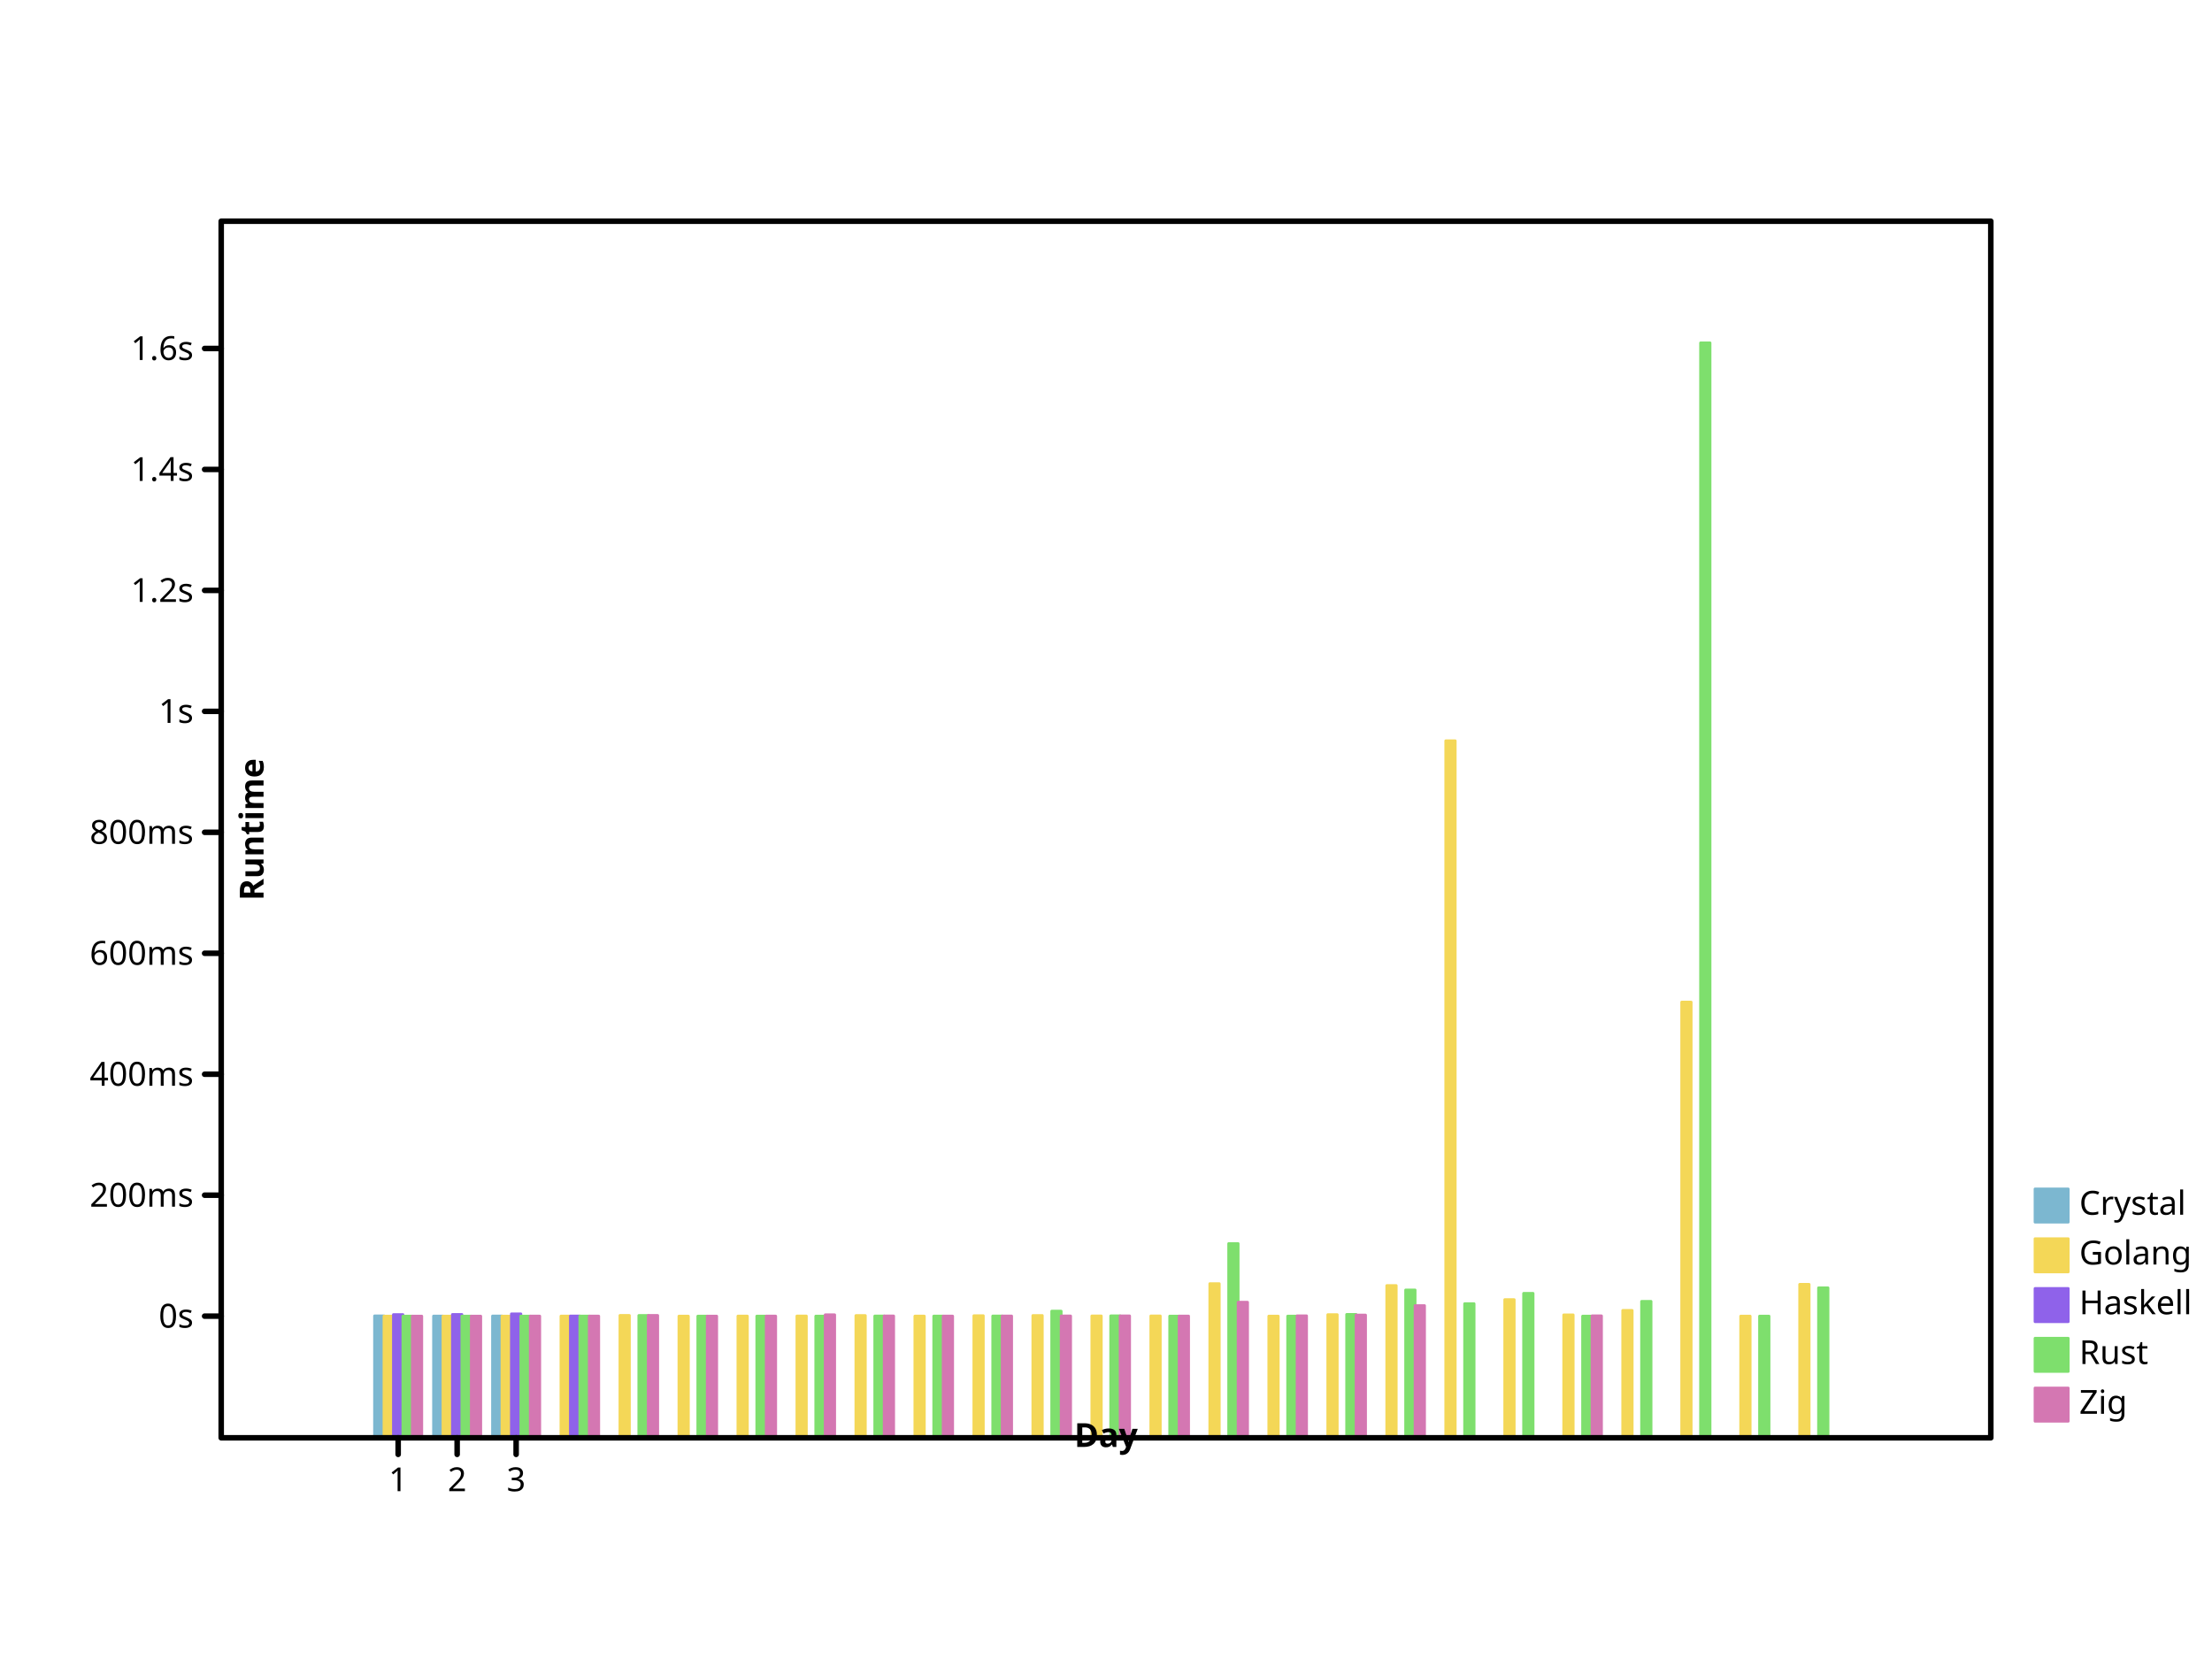
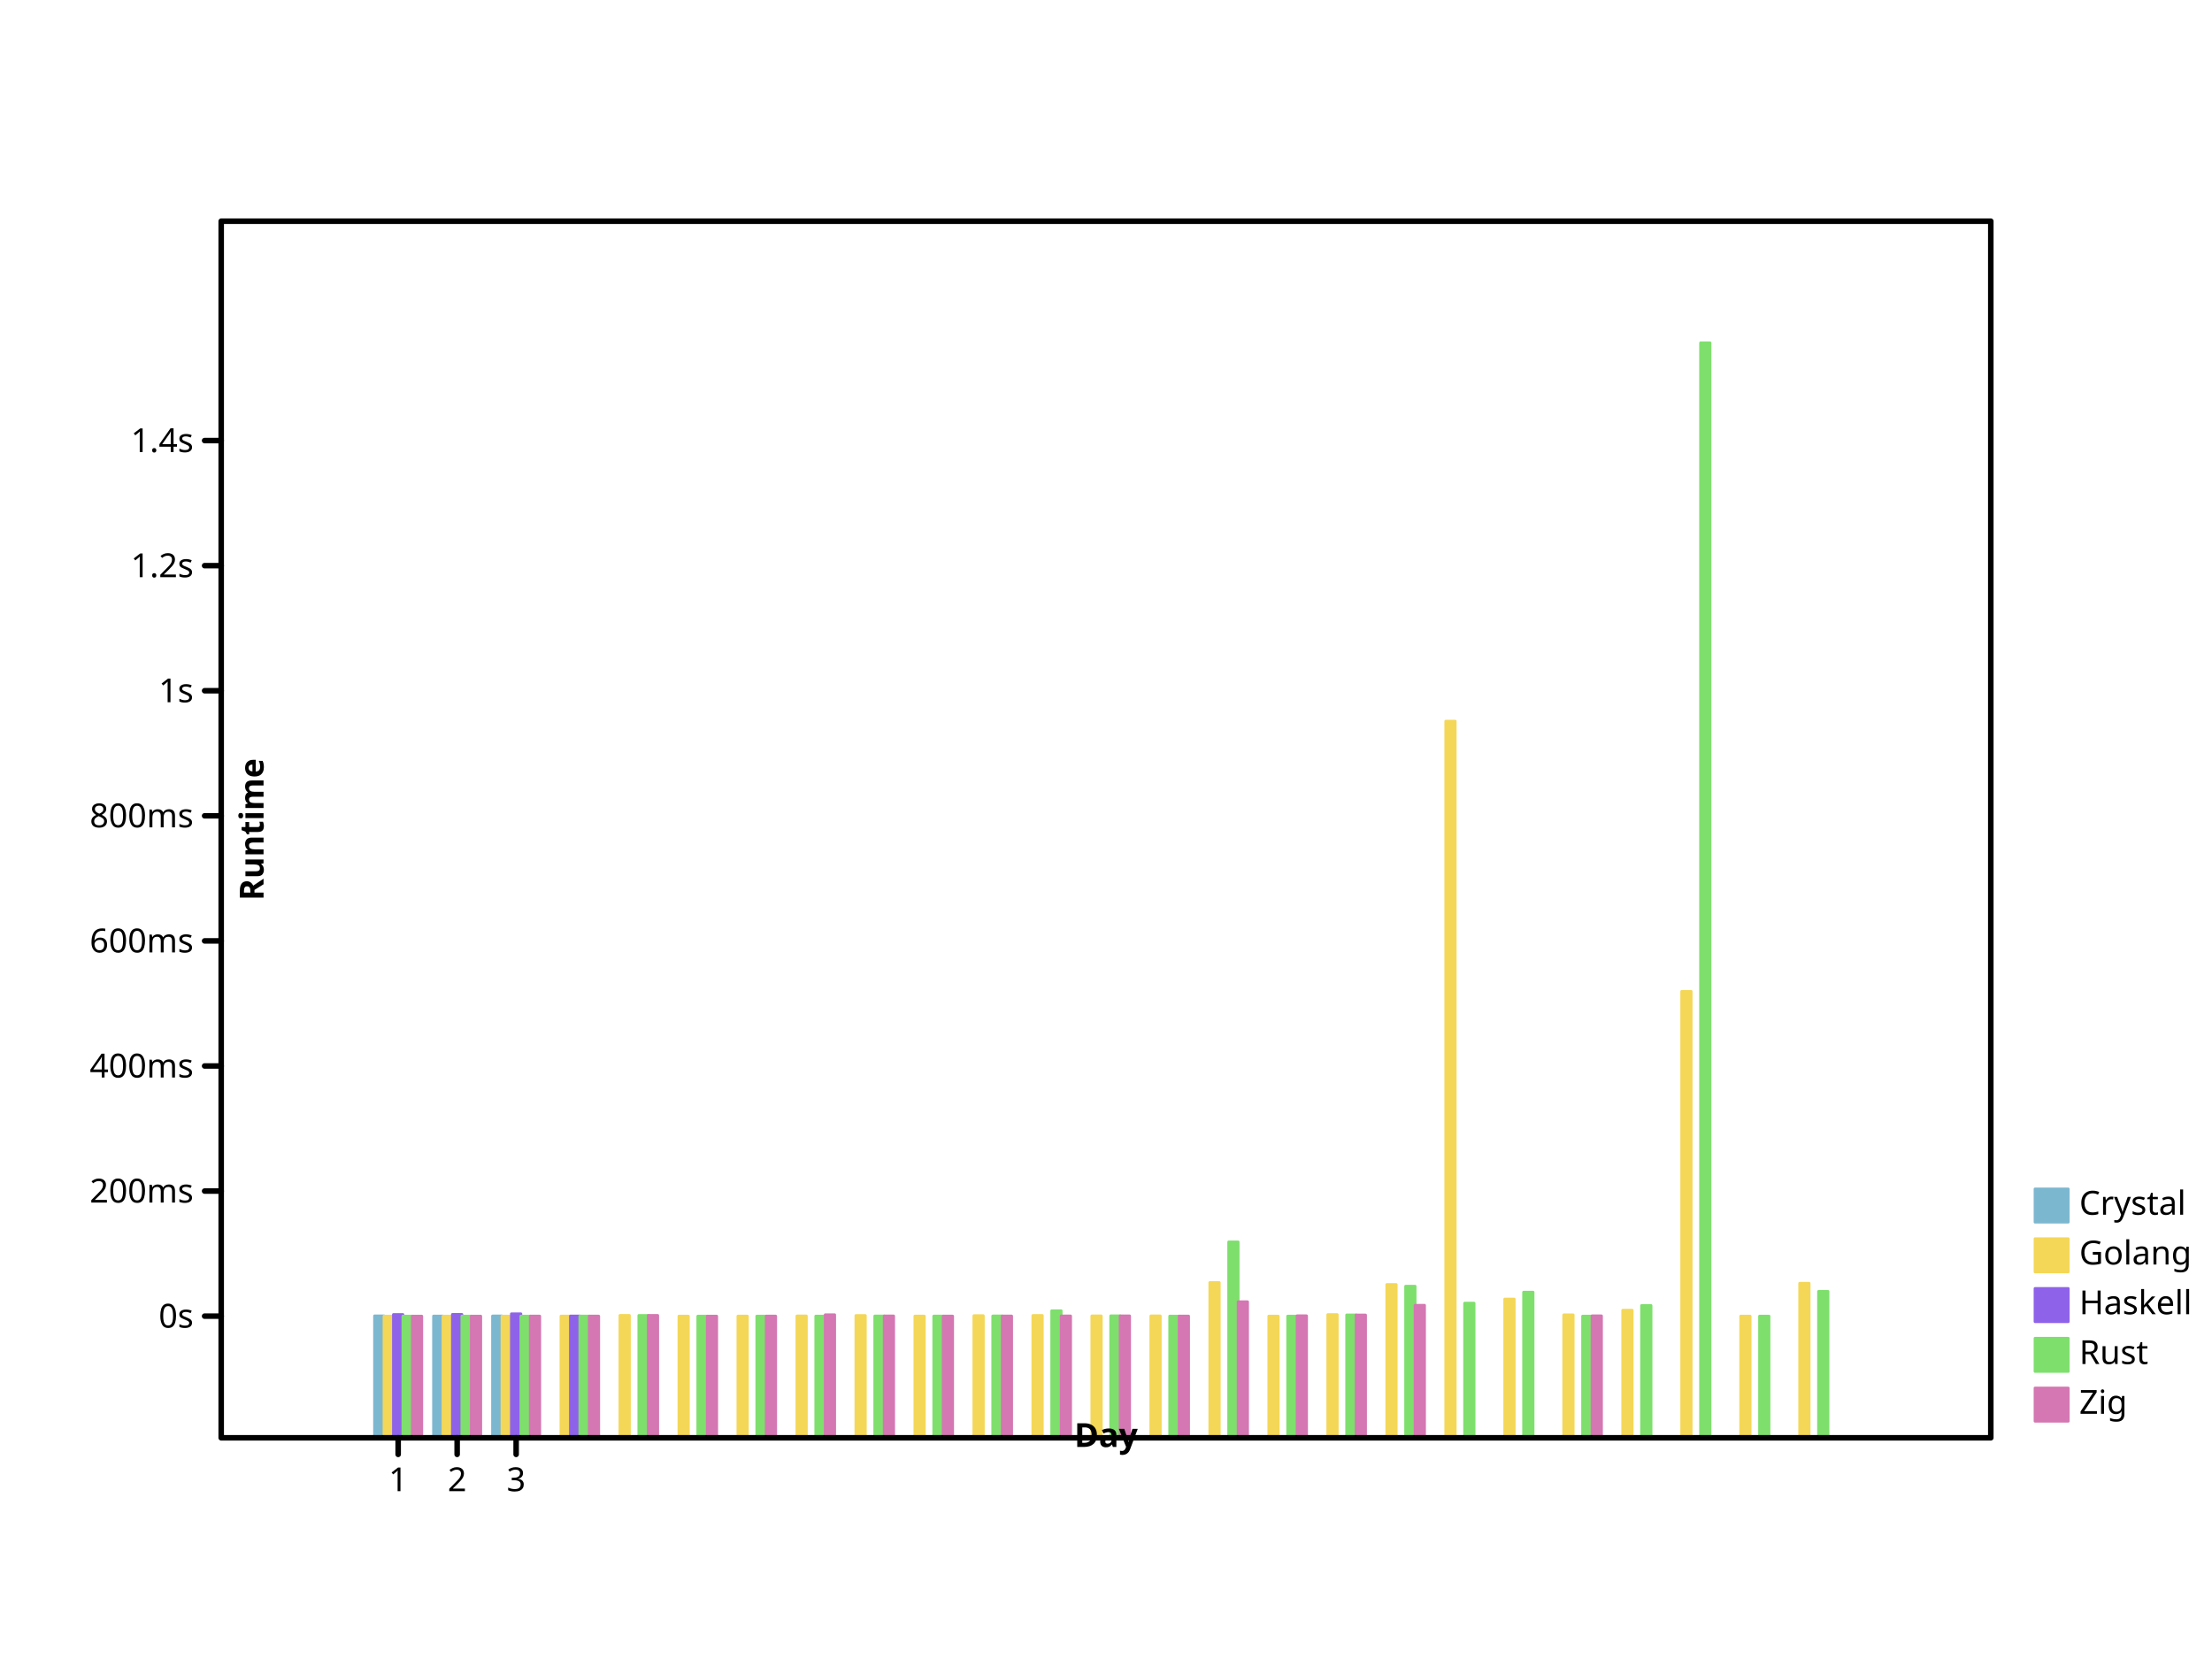
- <svg xmlns="http://www.w3.org/2000/svg" preserveAspectRatio="xMidYMid meet" width="800" height="600" viewbox="0 0 800 600">
+ <svg xmlns="http://www.w3.org/2000/svg" height="600" viewbox="0 0 800 600" preserveAspectRatio="xMidYMid meet" width="800">
  <defs>
-     <marker refX="5" refY="5" markerUnits="userSpaceOnUse" markerWidth="2%" markerHeight="2%" id="circle" viewBox="0 0 10 10 ">
-       <circle cx="5" cy="5" r="3" fill="none" stroke="black" />
+     <marker markerUnits="userSpaceOnUse" markerWidth="2%" markerHeight="2%" id="circle" viewBox="0 0 10 10 " refX="5" refY="5">
+       <circle fill="none" stroke="black" cx="5" cy="5" r="3" />
    </marker>
-     <marker markerHeight="2%" id="filled-circle" viewBox="0 0 10 10 " refX="5" refY="5" markerUnits="userSpaceOnUse" markerWidth="2%">
-       <circle cx="5" cy="5" r="3" fill="black" stroke="none" />
+     <marker refX="5" refY="5" markerUnits="userSpaceOnUse" markerWidth="2%" markerHeight="2%" id="filled-circle" viewBox="0 0 10 10 ">
+       <circle r="3" fill="black" stroke="none" cx="5" cy="5" />
    </marker>
    <marker markerUnits="userSpaceOnUse" markerWidth="2%" markerHeight="2%" id="square" viewBox="0 0 10 10 " refX="5" refY="5">
      <rect x="2" y="2" width="6" height="6" fill="none" stroke="black" />
    </marker>
    <marker viewBox="0 0 10 10 " refX="5" refY="5" markerUnits="userSpaceOnUse" markerWidth="2%" markerHeight="2%" id="filled-square">
-       <rect stroke="none" x="2" y="2" width="6" height="6" fill="black" />
+       <rect height="6" fill="black" stroke="none" x="2" y="2" width="6" />
    </marker>
  </defs>
-   <g fill="hsl(198, 47%, 65%)" stroke="hsl(198, 47%, 65%)" stroke-width="1px" stroke-linecap="round" stroke-linejoin="round" transform="translate(80 520 )scale(1 -1 )">
-     <rect height="4.409008e+01" vector-effect="non-scaling-stroke" x="5.546667e+01" y="0" width="3.413333e+00" />
-     <rect x="7.680000e+01" y="0" width="3.413333e+00" height="4.402418e+01" vector-effect="non-scaling-stroke" />
-     <rect y="0" width="3.413333e+00" height="4.405289e+01" vector-effect="non-scaling-stroke" x="9.813333e+01" />
+   <g stroke-linecap="round" stroke-linejoin="round" transform="translate(80 520 )scale(1 -1 )" fill="hsl(198, 47%, 65%)" stroke="hsl(198, 47%, 65%)" stroke-width="1px">
+     <rect y="0" width="3.413333e+00" height="4.409315e+01" vector-effect="non-scaling-stroke" x="5.546667e+01" />
+     <rect width="3.413333e+00" height="4.402501e+01" vector-effect="non-scaling-stroke" x="7.680000e+01" y="0" />
+     <rect x="9.813333e+01" y="0" width="3.413333e+00" height="4.405470e+01" vector-effect="non-scaling-stroke" />
  </g>
-   <g stroke-width="1px" stroke-linecap="round" stroke-linejoin="round" transform="translate(80 520 )scale(1 -1 )" fill="hsl(49, 88%, 65%)" stroke="hsl(49, 88%, 65%)">
-     <rect y="0" width="3.413333e+00" height="4.400621e+01" vector-effect="non-scaling-stroke" x="5.888000e+01" />
-     <rect vector-effect="non-scaling-stroke" x="8.021333e+01" y="0" width="3.413333e+00" height="4.400030e+01" />
-     <rect vector-effect="non-scaling-stroke" x="1.015467e+02" y="0" width="3.413333e+00" height="4.401084e+01" />
-     <rect height="4.401613e+01" vector-effect="non-scaling-stroke" x="1.228800e+02" y="0" width="3.413333e+00" />
-     <rect vector-effect="non-scaling-stroke" x="1.442133e+02" y="0" width="3.413333e+00" height="4.425391e+01" />
-     <rect vector-effect="non-scaling-stroke" x="1.655467e+02" y="0" width="3.413333e+00" height="4.400048e+01" />
-     <rect y="0" width="3.413333e+00" height="4.402181e+01" vector-effect="non-scaling-stroke" x="1.868800e+02" />
-     <rect y="0" width="3.413333e+00" height="4.405270e+01" vector-effect="non-scaling-stroke" x="2.082133e+02" />
-     <rect vector-effect="non-scaling-stroke" x="2.295467e+02" y="0" width="3.413333e+00" height="4.420496e+01" />
-     <rect width="3.413333e+00" height="4.401336e+01" vector-effect="non-scaling-stroke" x="2.508800e+02" y="0" />
-     <rect x="2.722133e+02" y="0" width="3.413333e+00" height="4.415728e+01" vector-effect="non-scaling-stroke" />
-     <rect y="0" width="3.413333e+00" height="4.422180e+01" vector-effect="non-scaling-stroke" x="2.935467e+02" />
-     <rect x="3.148800e+02" y="0" width="3.413333e+00" height="4.407515e+01" vector-effect="non-scaling-stroke" />
-     <rect vector-effect="non-scaling-stroke" x="3.362133e+02" y="0" width="3.413333e+00" height="4.407539e+01" />
-     <rect y="0" width="3.413333e+00" height="5.574061e+01" vector-effect="non-scaling-stroke" x="3.575467e+02" />
-     <rect vector-effect="non-scaling-stroke" x="3.788800e+02" y="0" width="3.413333e+00" height="4.400553e+01" />
-     <rect height="4.453605e+01" vector-effect="non-scaling-stroke" x="4.002133e+02" y="0" width="3.413333e+00" />
-     <rect vector-effect="non-scaling-stroke" x="4.215467e+02" y="0" width="3.413333e+00" height="5.505463e+01" />
-     <rect vector-effect="non-scaling-stroke" x="4.428800e+02" y="0" width="3.413333e+00" height="2.520849e+02" />
-     <rect x="4.642133e+02" y="0" width="3.413333e+00" height="4.996956e+01" vector-effect="non-scaling-stroke" />
-     <rect height="4.444997e+01" vector-effect="non-scaling-stroke" x="4.855467e+02" y="0" width="3.413333e+00" />
-     <rect y="0" width="3.413333e+00" height="4.606241e+01" vector-effect="non-scaling-stroke" x="5.068800e+02" />
-     <rect width="3.413333e+00" height="1.575738e+02" vector-effect="non-scaling-stroke" x="5.282133e+02" y="0" />
-     <rect x="5.495467e+02" y="0" width="3.413333e+00" height="4.400084e+01" vector-effect="non-scaling-stroke" />
-     <rect vector-effect="non-scaling-stroke" x="5.708800e+02" y="0" width="3.413333e+00" height="5.548947e+01" />
+   <g fill="hsl(49, 88%, 65%)" stroke="hsl(49, 88%, 65%)" stroke-width="1px" stroke-linecap="round" stroke-linejoin="round" transform="translate(80 520 )scale(1 -1 )">
+     <rect y="0" width="3.413333e+00" height="4.400642e+01" vector-effect="non-scaling-stroke" x="5.888000e+01" />
+     <rect vector-effect="non-scaling-stroke" x="8.021333e+01" y="0" width="3.413333e+00" height="4.400031e+01" />
+     <rect x="1.015467e+02" y="0" width="3.413333e+00" height="4.401121e+01" vector-effect="non-scaling-stroke" />
+     <rect y="0" width="3.413333e+00" height="4.401668e+01" vector-effect="non-scaling-stroke" x="1.228800e+02" />
+     <rect vector-effect="non-scaling-stroke" x="1.442133e+02" y="0" width="3.413333e+00" height="4.426257e+01" />
+     <rect y="0" width="3.413333e+00" height="4.400050e+01" vector-effect="non-scaling-stroke" x="1.655467e+02" />
+     <rect y="0" width="3.413333e+00" height="4.402255e+01" vector-effect="non-scaling-stroke" x="1.868800e+02" />
+     <rect x="2.082133e+02" y="0" width="3.413333e+00" height="4.405450e+01" vector-effect="non-scaling-stroke" />
+     <rect x="2.295467e+02" y="0" width="3.413333e+00" height="4.421195e+01" vector-effect="non-scaling-stroke" />
+     <rect width="3.413333e+00" height="4.401382e+01" vector-effect="non-scaling-stroke" x="2.508800e+02" y="0" />
+     <rect vector-effect="non-scaling-stroke" x="2.722133e+02" y="0" width="3.413333e+00" height="4.416264e+01" />
+     <rect x="2.935467e+02" y="0" width="3.413333e+00" height="4.422936e+01" vector-effect="non-scaling-stroke" />
+     <rect vector-effect="non-scaling-stroke" x="3.148800e+02" y="0" width="3.413333e+00" height="4.407771e+01" />
+     <rect y="0" width="3.413333e+00" height="4.407796e+01" vector-effect="non-scaling-stroke" x="3.362133e+02" />
+     <rect height="5.614084e+01" vector-effect="non-scaling-stroke" x="3.575467e+02" y="0" width="3.413333e+00" />
+     <rect vector-effect="non-scaling-stroke" x="3.788800e+02" y="0" width="3.413333e+00" height="4.400571e+01" />
+     <rect x="4.002133e+02" y="0" width="3.413333e+00" height="4.455433e+01" vector-effect="non-scaling-stroke" />
+     <rect width="3.413333e+00" height="5.543148e+01" vector-effect="non-scaling-stroke" x="4.215467e+02" y="0" />
+     <rect x="4.428800e+02" y="0" width="3.413333e+00" height="2.591784e+02" vector-effect="non-scaling-stroke" />
+     <rect vector-effect="non-scaling-stroke" x="4.642133e+02" y="0" width="3.413333e+00" height="5.017305e+01" />
+     <rect width="3.413333e+00" height="4.446531e+01" vector-effect="non-scaling-stroke" x="4.855467e+02" y="0" />
+     <rect y="0" width="3.413333e+00" height="4.613271e+01" vector-effect="non-scaling-stroke" x="5.068800e+02" />
+     <rect vector-effect="non-scaling-stroke" x="5.282133e+02" y="0" width="3.413333e+00" height="1.614455e+02" />
+     <rect vector-effect="non-scaling-stroke" x="5.495467e+02" y="0" width="3.413333e+00" height="4.400087e+01" />
+     <rect vector-effect="non-scaling-stroke" x="5.708800e+02" y="0" width="3.413333e+00" height="5.588114e+01" />
  </g>
-   <g transform="translate(80 520 )scale(1 -1 )" fill="hsl(260, 76%, 65%)" stroke="hsl(260, 76%, 65%)" stroke-width="1px" stroke-linecap="round" stroke-linejoin="round">
-     <rect vector-effect="non-scaling-stroke" x="6.229333e+01" y="0" width="3.413333e+00" height="4.456454e+01" />
-     <rect x="8.362667e+01" y="0" width="3.413333e+00" height="4.460785e+01" vector-effect="non-scaling-stroke" />
-     <rect height="4.481477e+01" vector-effect="non-scaling-stroke" x="1.049600e+02" y="0" width="3.413333e+00" />
-     <rect width="3.413333e+00" height="4.403502e+01" vector-effect="non-scaling-stroke" x="1.262933e+02" y="0" />
+   <g stroke-width="1px" stroke-linecap="round" stroke-linejoin="round" transform="translate(80 520 )scale(1 -1 )" fill="hsl(260, 76%, 65%)" stroke="hsl(260, 76%, 65%)">
+     <rect width="3.413333e+00" height="4.458379e+01" vector-effect="non-scaling-stroke" x="6.229333e+01" y="0" />
+     <rect height="4.462857e+01" vector-effect="non-scaling-stroke" x="8.362667e+01" y="0" width="3.413333e+00" />
+     <rect height="4.484254e+01" vector-effect="non-scaling-stroke" x="1.049600e+02" y="0" width="3.413333e+00" />
+     <rect x="1.262933e+02" y="0" width="3.413333e+00" height="4.403621e+01" vector-effect="non-scaling-stroke" />
  </g>
-   <g fill="hsl(111, 64%, 65%)" stroke="hsl(111, 64%, 65%)" stroke-width="1px" stroke-linecap="round" stroke-linejoin="round" transform="translate(80 520 )scale(1 -1 )">
-     <rect x="6.570667e+01" y="0" width="3.413333e+00" height="4.400614e+01" vector-effect="non-scaling-stroke" />
-     <rect x="8.704000e+01" y="0" width="3.413333e+00" height="4.400032e+01" vector-effect="non-scaling-stroke" />
-     <rect y="0" width="3.413333e+00" height="4.400909e+01" vector-effect="non-scaling-stroke" x="1.083733e+02" />
-     <rect height="4.402285e+01" vector-effect="non-scaling-stroke" x="1.297067e+02" y="0" width="3.413333e+00" />
-     <rect width="3.413333e+00" height="4.423189e+01" vector-effect="non-scaling-stroke" x="1.510400e+02" y="0" />
-     <rect y="0" width="3.413333e+00" height="4.400037e+01" vector-effect="non-scaling-stroke" x="1.723733e+02" />
-     <rect height="4.400763e+01" vector-effect="non-scaling-stroke" x="1.937067e+02" y="0" width="3.413333e+00" />
-     <rect y="0" width="3.413333e+00" height="4.401073e+01" vector-effect="non-scaling-stroke" x="2.150400e+02" />
-     <rect height="4.404719e+01" vector-effect="non-scaling-stroke" x="2.363733e+02" y="0" width="3.413333e+00" />
-     <rect y="0" width="3.413333e+00" height="4.401779e+01" vector-effect="non-scaling-stroke" x="2.577067e+02" />
-     <rect y="0" width="3.413333e+00" height="4.405318e+01" vector-effect="non-scaling-stroke" x="2.790400e+02" />
-     <rect x="3.003733e+02" y="0" width="3.413333e+00" height="4.580912e+01" vector-effect="non-scaling-stroke" />
-     <rect y="0" width="3.413333e+00" height="4.410378e+01" vector-effect="non-scaling-stroke" x="3.217067e+02" />
-     <rect vector-effect="non-scaling-stroke" x="3.430400e+02" y="0" width="3.413333e+00" height="4.400870e+01" />
-     <rect vector-effect="non-scaling-stroke" x="3.643733e+02" y="0" width="3.413333e+00" height="7.024744e+01" />
-     <rect vector-effect="non-scaling-stroke" x="3.857067e+02" y="0" width="3.413333e+00" height="4.400302e+01" />
-     <rect width="3.413333e+00" height="4.461278e+01" vector-effect="non-scaling-stroke" x="4.070400e+02" y="0" />
-     <rect height="5.346074e+01" vector-effect="non-scaling-stroke" x="4.283733e+02" y="0" width="3.413333e+00" />
-     <rect y="0" width="3.413333e+00" height="4.849954e+01" vector-effect="non-scaling-stroke" x="4.497067e+02" />
-     <rect x="4.710400e+02" y="0" width="3.413333e+00" height="5.224083e+01" vector-effect="non-scaling-stroke" />
-     <rect y="0" width="3.413333e+00" height="4.400055e+01" vector-effect="non-scaling-stroke" x="4.923733e+02" />
-     <rect vector-effect="non-scaling-stroke" x="5.137067e+02" y="0" width="3.413333e+00" height="4.933990e+01" />
-     <rect y="0" width="3.413333e+00" height="396" vector-effect="non-scaling-stroke" x="5.350400e+02" />
-     <rect vector-effect="non-scaling-stroke" x="5.563733e+02" y="0" width="3.413333e+00" height="4.400386e+01" />
-     <rect height="5.423912e+01" vector-effect="non-scaling-stroke" x="5.777067e+02" y="0" width="3.413333e+00" />
+   <g stroke="hsl(111, 64%, 65%)" stroke-width="1px" stroke-linecap="round" stroke-linejoin="round" transform="translate(80 520 )scale(1 -1 )" fill="hsl(111, 64%, 65%)">
+     <rect x="6.570667e+01" y="0" width="3.413333e+00" height="4.400615e+01" vector-effect="non-scaling-stroke" />
+     <rect y="0" width="3.413333e+00" height="4.400038e+01" vector-effect="non-scaling-stroke" x="8.704000e+01" />
+     <rect height="4.400944e+01" vector-effect="non-scaling-stroke" x="1.083733e+02" y="0" width="3.413333e+00" />
+     <rect height="4.402659e+01" vector-effect="non-scaling-stroke" x="1.297067e+02" y="0" width="3.413333e+00" />
+     <rect y="0" width="3.413333e+00" height="4.424234e+01" vector-effect="non-scaling-stroke" x="1.510400e+02" />
+     <rect vector-effect="non-scaling-stroke" x="1.723733e+02" y="0" width="3.413333e+00" height="4.400037e+01" />
+     <rect height="4.400802e+01" vector-effect="non-scaling-stroke" x="1.937067e+02" y="0" width="3.413333e+00" />
+     <rect height="4.401088e+01" vector-effect="non-scaling-stroke" x="2.150400e+02" y="0" width="3.413333e+00" />
+     <rect height="4.404841e+01" vector-effect="non-scaling-stroke" x="2.363733e+02" y="0" width="3.413333e+00" />
+     <rect x="2.577067e+02" y="0" width="3.413333e+00" height="4.401452e+01" vector-effect="non-scaling-stroke" />
+     <rect x="2.790400e+02" y="0" width="3.413333e+00" height="4.405486e+01" vector-effect="non-scaling-stroke" />
+     <rect vector-effect="non-scaling-stroke" x="3.003733e+02" y="0" width="3.413333e+00" height="4.595231e+01" />
+     <rect height="4.411646e+01" vector-effect="non-scaling-stroke" x="3.217067e+02" y="0" width="3.413333e+00" />
+     <rect width="3.413333e+00" height="4.400769e+01" vector-effect="non-scaling-stroke" x="3.430400e+02" y="0" />
+     <rect y="0" width="3.413333e+00" height="7.083973e+01" vector-effect="non-scaling-stroke" x="3.643733e+02" />
+     <rect height="4.400314e+01" vector-effect="non-scaling-stroke" x="3.857067e+02" y="0" width="3.413333e+00" />
+     <rect x="4.070400e+02" y="0" width="3.413333e+00" height="4.443373e+01" vector-effect="non-scaling-stroke" />
+     <rect vector-effect="non-scaling-stroke" x="4.283733e+02" y="0" width="3.413333e+00" height="5.482051e+01" />
+     <rect width="3.413333e+00" height="4.868547e+01" vector-effect="non-scaling-stroke" x="4.497067e+02" y="0" />
+     <rect height="5.266727e+01" vector-effect="non-scaling-stroke" x="4.710400e+02" y="0" width="3.413333e+00" />
+     <rect vector-effect="non-scaling-stroke" x="4.923733e+02" y="0" width="3.413333e+00" height="4.400038e+01" />
+     <rect y="0" width="3.413333e+00" height="4.783932e+01" vector-effect="non-scaling-stroke" x="5.137067e+02" />
+     <rect vector-effect="non-scaling-stroke" x="5.350400e+02" y="0" width="3.413333e+00" height="396" />
+     <rect vector-effect="non-scaling-stroke" x="5.563733e+02" y="0" width="3.413333e+00" height="4.400340e+01" />
+     <rect x="5.777067e+02" y="0" width="3.413333e+00" height="5.293710e+01" vector-effect="non-scaling-stroke" />
  </g>
-   <g fill="hsl(322, 52%, 65%)" stroke="hsl(322, 52%, 65%)" stroke-width="1px" stroke-linecap="round" stroke-linejoin="round" transform="translate(80 520 )scale(1 -1 )">
-     <rect y="0" width="3.413333e+00" height="4.400338e+01" vector-effect="non-scaling-stroke" x="6.912000e+01" />
-     <rect height="4.400024e+01" vector-effect="non-scaling-stroke" x="9.045333e+01" y="0" width="3.413333e+00" />
-     <rect x="1.117867e+02" y="0" width="3.413333e+00" height="4.401741e+01" vector-effect="non-scaling-stroke" />
-     <rect x="1.331200e+02" y="0" width="3.413333e+00" height="4.401218e+01" vector-effect="non-scaling-stroke" />
-     <rect height="4.424729e+01" vector-effect="non-scaling-stroke" x="1.544533e+02" y="0" width="3.413333e+00" />
-     <rect vector-effect="non-scaling-stroke" x="1.757867e+02" y="0" width="3.413333e+00" height="4.400024e+01" />
-     <rect width="3.413333e+00" height="4.401248e+01" vector-effect="non-scaling-stroke" x="1.971200e+02" y="0" />
-     <rect x="2.184533e+02" y="0" width="3.413333e+00" height="4.448355e+01" vector-effect="non-scaling-stroke" />
-     <rect x="2.397867e+02" y="0" width="3.413333e+00" height="4.406274e+01" vector-effect="non-scaling-stroke" />
-     <rect vector-effect="non-scaling-stroke" x="2.611200e+02" y="0" width="3.413333e+00" height="4.401198e+01" />
-     <rect vector-effect="non-scaling-stroke" x="2.824533e+02" y="0" width="3.413333e+00" height="4.404814e+01" />
-     <rect y="0" width="3.413333e+00" height="4.406038e+01" vector-effect="non-scaling-stroke" x="3.037867e+02" />
-     <rect x="3.251200e+02" y="0" width="3.413333e+00" height="4.408880e+01" vector-effect="non-scaling-stroke" />
-     <rect x="3.464533e+02" y="0" width="3.413333e+00" height="4.403128e+01" vector-effect="non-scaling-stroke" />
-     <rect width="3.413333e+00" height="4.902652e+01" vector-effect="non-scaling-stroke" x="3.677867e+02" y="0" />
-     <rect y="0" width="3.413333e+00" height="4.411679e+01" vector-effect="non-scaling-stroke" x="3.891200e+02" />
-     <rect y="0" width="3.413333e+00" height="4.438622e+01" vector-effect="non-scaling-stroke" x="4.104533e+02" />
-     <rect x="4.317867e+02" y="0" width="3.413333e+00" height="4.780709e+01" vector-effect="non-scaling-stroke" />
-     <rect vector-effect="non-scaling-stroke" x="4.957867e+02" y="0" width="3.413333e+00" height="4.409883e+01" />
+   <g stroke-linejoin="round" transform="translate(80 520 )scale(1 -1 )" fill="hsl(322, 52%, 65%)" stroke="hsl(322, 52%, 65%)" stroke-width="1px" stroke-linecap="round">
+     <rect x="6.912000e+01" y="0" width="3.413333e+00" height="4.400349e+01" vector-effect="non-scaling-stroke" />
+     <rect x="9.045333e+01" y="0" width="3.413333e+00" height="4.400025e+01" vector-effect="non-scaling-stroke" />
+     <rect y="0" width="3.413333e+00" height="4.401801e+01" vector-effect="non-scaling-stroke" x="1.117867e+02" />
+     <rect y="0" width="3.413333e+00" height="4.401259e+01" vector-effect="non-scaling-stroke" x="1.331200e+02" />
+     <rect height="4.425572e+01" vector-effect="non-scaling-stroke" x="1.544533e+02" y="0" width="3.413333e+00" />
+     <rect vector-effect="non-scaling-stroke" x="1.757867e+02" y="0" width="3.413333e+00" height="4.400025e+01" />
+     <rect vector-effect="non-scaling-stroke" x="1.971200e+02" y="0" width="3.413333e+00" height="4.401291e+01" />
+     <rect x="2.184533e+02" y="0" width="3.413333e+00" height="4.450003e+01" vector-effect="non-scaling-stroke" />
+     <rect vector-effect="non-scaling-stroke" x="2.397867e+02" y="0" width="3.413333e+00" height="4.406488e+01" />
+     <rect height="4.401239e+01" vector-effect="non-scaling-stroke" x="2.611200e+02" y="0" width="3.413333e+00" />
+     <rect width="3.413333e+00" height="4.404978e+01" vector-effect="non-scaling-stroke" x="2.824533e+02" y="0" />
+     <rect x="3.037867e+02" y="0" width="3.413333e+00" height="4.406244e+01" vector-effect="non-scaling-stroke" />
+     <rect y="0" width="3.413333e+00" height="4.409183e+01" vector-effect="non-scaling-stroke" x="3.251200e+02" />
+     <rect vector-effect="non-scaling-stroke" x="3.464533e+02" y="0" width="3.413333e+00" height="4.403234e+01" />
+     <rect vector-effect="non-scaling-stroke" x="3.677867e+02" y="0" width="3.413333e+00" height="4.919787e+01" />
+     <rect width="3.413333e+00" height="4.412077e+01" vector-effect="non-scaling-stroke" x="3.891200e+02" y="0" />
+     <rect height="4.439939e+01" vector-effect="non-scaling-stroke" x="4.104533e+02" y="0" width="3.413333e+00" />
+     <rect width="3.413333e+00" height="4.793687e+01" vector-effect="non-scaling-stroke" x="4.317867e+02" y="0" />
+     <rect height="4.410220e+01" vector-effect="non-scaling-stroke" x="4.957867e+02" y="0" width="3.413333e+00" />
  </g>
-   <g font-family="sans-serif" font-style="normal" dominant-baseline="hanging" stroke-linecap="round" font-weight="normal" fill="hsl(198, 47%, 65%)" stroke="hsl(198, 47%, 65%)" stroke-width="1px" stroke-linejoin="round" text-anchor="start" font-size="12px">
-     <rect y="430" width="12" height="12" vector-effect="non-scaling-stroke" x="736" />
-     <g stroke="black" fill="black">
-       <text y="430" dominant-baseline="hanging" stroke="none" vector-effect="non-scaling-stroke" x="752">Crystal</text>
+   <g stroke-linecap="round" text-anchor="start" stroke-linejoin="round" font-size="12px" stroke-width="1px" font-family="sans-serif" font-style="normal" font-weight="normal" stroke="hsl(198, 47%, 65%)" dominant-baseline="hanging" fill="hsl(198, 47%, 65%)">
+     <rect height="12" vector-effect="non-scaling-stroke" x="736" y="430" width="12" />
+     <g fill="black" stroke="black">
+       <text stroke="none" vector-effect="non-scaling-stroke" x="752" y="430" dominant-baseline="hanging">Crystal</text>
    </g>
-     <g font-weight="normal" text-anchor="start" font-size="12px" dominant-baseline="hanging" stroke-linejoin="round" stroke-width="1px" stroke-linecap="round" fill="hsl(49, 88%, 65%)" font-family="sans-serif" font-style="normal" stroke="hsl(49, 88%, 65%)">
+     <g stroke-width="1px" stroke="hsl(49, 88%, 65%)" stroke-linecap="round" text-anchor="start" dominant-baseline="hanging" fill="hsl(49, 88%, 65%)" font-weight="normal" stroke-linejoin="round" font-family="sans-serif" font-size="12px" font-style="normal">
      <rect vector-effect="non-scaling-stroke" x="736" y="448" width="12" height="12" />
-       <g stroke="black" fill="black">
-         <text vector-effect="non-scaling-stroke" x="752" y="448" dominant-baseline="hanging" stroke="none">Golang</text>
+       <g fill="black" stroke="black">
+         <text y="448" dominant-baseline="hanging" stroke="none" vector-effect="non-scaling-stroke" x="752">Golang</text>
      </g>
-       <g stroke="hsl(260, 76%, 65%)" stroke-linecap="round" font-size="12px" font-style="normal" fill="hsl(260, 76%, 65%)" font-family="sans-serif" dominant-baseline="hanging" text-anchor="start" stroke-width="1px" stroke-linejoin="round" font-weight="normal">
-         <rect y="466" width="12" height="12" vector-effect="non-scaling-stroke" x="736" />
-         <g fill="black" stroke="black">
+       <g font-style="normal" stroke="hsl(260, 76%, 65%)" stroke-linecap="round" text-anchor="start" font-size="12px" font-weight="normal" dominant-baseline="hanging" fill="hsl(260, 76%, 65%)" stroke-width="1px" stroke-linejoin="round" font-family="sans-serif">
+         <rect x="736" y="466" width="12" height="12" vector-effect="non-scaling-stroke" />
+         <g stroke="black" fill="black">
          <text stroke="none" vector-effect="non-scaling-stroke" x="752" y="466" dominant-baseline="hanging">Haskell</text>
        </g>
-         <g stroke="hsl(111, 64%, 65%)" font-size="12px" font-style="normal" dominant-baseline="hanging" stroke-linejoin="round" text-anchor="start" stroke-width="1px" fill="hsl(111, 64%, 65%)" font-family="sans-serif" stroke-linecap="round" font-weight="normal">
-           <rect y="484" width="12" height="12" vector-effect="non-scaling-stroke" x="736" />
+         <g font-weight="normal" stroke-linecap="round" font-family="sans-serif" stroke-linejoin="round" font-size="12px" font-style="normal" dominant-baseline="hanging" fill="hsl(111, 64%, 65%)" text-anchor="start" stroke="hsl(111, 64%, 65%)" stroke-width="1px">
+           <rect width="12" height="12" vector-effect="non-scaling-stroke" x="736" y="484" />
          <g stroke="black" fill="black">
            <text stroke="none" vector-effect="non-scaling-stroke" x="752" y="484" dominant-baseline="hanging">Rust</text>
          </g>
-           <g text-anchor="start" stroke="hsl(322, 52%, 65%)" stroke-width="1px" stroke-linecap="round" dominant-baseline="hanging" font-family="sans-serif" font-weight="normal" stroke-linejoin="round" fill="hsl(322, 52%, 65%)" font-size="12px" font-style="normal">
-             <rect y="502" width="12" height="12" vector-effect="non-scaling-stroke" x="736" />
-             <g fill="black" stroke="black">
-               <text y="502" dominant-baseline="hanging" stroke="none" vector-effect="non-scaling-stroke" x="752">Zig</text>
-               <g font-style="normal" font-size="12px" stroke-width="2px" stroke-linejoin="round" fill="none" font-family="sans-serif" text-anchor="start" dominant-baseline="hanging" stroke-linecap="round" font-weight="normal">
-                 <rect vector-effect="non-scaling-stroke" x="80" y="80" width="640" height="440" />
+           <g stroke-linecap="round" font-style="normal" font-weight="normal" dominant-baseline="hanging" fill="hsl(322, 52%, 65%)" stroke-width="1px" font-family="sans-serif" font-size="12px" stroke-linejoin="round" stroke="hsl(322, 52%, 65%)" text-anchor="start">
+             <rect width="12" height="12" vector-effect="non-scaling-stroke" x="736" y="502" />
+             <g stroke="black" fill="black">
+               <text stroke="none" vector-effect="non-scaling-stroke" x="752" y="502" dominant-baseline="hanging">Zig</text>
+               <g stroke-width="2px" stroke-linejoin="round" dominant-baseline="hanging" text-anchor="start" fill="none" font-family="sans-serif" font-style="normal" font-size="12px" font-weight="normal" stroke-linecap="round">
+                 <rect height="440" vector-effect="non-scaling-stroke" x="80" y="80" width="640" />
              </g>
-               <g fill="none" stroke-linejoin="round" font-weight="normal" text-anchor="start" stroke="black" font-family="sans-serif" font-size="12px" transform="translate(80 520 )scale(1 -1 )" stroke-width="2px" stroke-linecap="round" font-style="normal" dominant-baseline="hanging">
-                 <path d="M64,0 L64,-6 M8.533333e+01,0 L8.533333e+01,-6 M1.066667e+02,0 L1.066667e+02,-6 " vector-effect="non-scaling-stroke" />
+               <g fill="none" font-style="normal" transform="translate(80 520 )scale(1 -1 )" stroke="black" font-weight="normal" dominant-baseline="hanging" stroke-width="2px" stroke-linejoin="round" font-family="sans-serif" font-size="12px" stroke-linecap="round" text-anchor="start">
+                 <path vector-effect="non-scaling-stroke" d="M64,0 L64,-6 M8.533333e+01,0 L8.533333e+01,-6 M1.066667e+02,0 L1.066667e+02,-6 " />
              </g>
-               <g font-size="12px" transform="translate(80 520 )scale(1 1 )" fill="black" stroke="black" stroke-width="2px" text-anchor="middle" font-style="normal" dominant-baseline="hanging" font-family="sans-serif" stroke-linecap="round" stroke-linejoin="round" font-weight="normal">
-                 <text x="64" y="10" dominant-baseline="hanging" stroke="none" vector-effect="non-scaling-stroke">1</text>
+               <g stroke-width="2px" stroke-linejoin="round" font-family="sans-serif" stroke="black" stroke-linecap="round" text-anchor="middle" fill="black" font-weight="normal" dominant-baseline="hanging" font-size="12px" transform="translate(80 520 )scale(1 1 )" font-style="normal">
+                 <text stroke="none" vector-effect="non-scaling-stroke" x="64" y="10" dominant-baseline="hanging">1</text>
                <text stroke="none" vector-effect="non-scaling-stroke" x="8.533333e+01" y="10" dominant-baseline="hanging">2</text>
-                 <text y="10" dominant-baseline="hanging" stroke="none" vector-effect="non-scaling-stroke" x="1.066667e+02">3</text>
+                 <text stroke="none" vector-effect="non-scaling-stroke" x="1.066667e+02" y="10" dominant-baseline="hanging">3</text>
              </g>
-               <g stroke-width="2px" stroke-linejoin="round" text-anchor="middle" font-family="sans-serif" font-size="12px" dominant-baseline="baseline" stroke-linecap="round" font-weight="bold" stroke="black" font-style="normal" transform="translate(80 520 )scale(1 1 )rotate(0 0 0 )" fill="black">
-                 <text x="320" y="-6" dominant-baseline="baseline" stroke="none" vector-effect="non-scaling-stroke">Day</text>
+               <g font-style="normal" font-weight="bold" dominant-baseline="baseline" fill="black" font-family="sans-serif" stroke="black" text-anchor="middle" font-size="12px" transform="translate(80 520 )scale(1 1 )rotate(0 0 0 )" stroke-linecap="round" stroke-width="2px" stroke-linejoin="round">
+                 <text vector-effect="non-scaling-stroke" x="320" y="-6" dominant-baseline="baseline" stroke="none">Day</text>
              </g>
-               <g font-family="sans-serif" font-size="12px" stroke-linecap="round" stroke-linejoin="round" font-weight="bold" text-anchor="middle" fill="black" font-style="normal" stroke="black" stroke-width="2px" dominant-baseline="baseline" transform="translate(80 520 )scale(1 -1 )">
-                 <path d="M0,44 L-6,44 M0,8.774595e+01 L-6,8.774595e+01 M0,1.314919e+02 L-6,1.314919e+02 M0,1.752378e+02 L-6,1.752378e+02 M0,2.189838e+02 L-6,2.189838e+02 M0,2.627297e+02 L-6,2.627297e+02 M0,3.064757e+02 L-6,3.064757e+02 M0,3.502216e+02 L-6,3.502216e+02 M0,3.939676e+02 L-6,3.939676e+02 " vector-effect="non-scaling-stroke" />
+               <g font-style="normal" font-weight="bold" dominant-baseline="baseline" stroke-width="2px" font-family="sans-serif" transform="translate(80 520 )scale(1 -1 )" stroke="black" font-size="12px" stroke-linecap="round" stroke-linejoin="round" text-anchor="middle" fill="black">
+                 <path vector-effect="non-scaling-stroke" d="M0,44 L-6,44 M0,8.923721e+01 L-6,8.923721e+01 M0,1.344744e+02 L-6,1.344744e+02 M0,1.797116e+02 L-6,1.797116e+02 M0,2.249488e+02 L-6,2.249488e+02 M0,2.701860e+02 L-6,2.701860e+02 M0,3.154233e+02 L-6,3.154233e+02 M0,3.606605e+02 L-6,3.606605e+02 " />
              </g>
-               <g fill="black" font-size="12px" text-anchor="end" stroke-linecap="round" stroke-linejoin="round" dominant-baseline="middle" transform="translate(80 520 )scale(1 1 )" font-weight="normal" stroke="black" stroke-width="2px" font-family="sans-serif" font-style="normal">
-                 <text x="-10" y="-44" dominant-baseline="middle" stroke="none" vector-effect="non-scaling-stroke">0s</text>
-                 <text stroke="none" vector-effect="non-scaling-stroke" x="-10" y="-8.774595e+01" dominant-baseline="middle">200ms</text>
-                 <text y="-1.314919e+02" dominant-baseline="middle" stroke="none" vector-effect="non-scaling-stroke" x="-10">400ms</text>
-                 <text vector-effect="non-scaling-stroke" x="-10" y="-1.752378e+02" dominant-baseline="middle" stroke="none">600ms</text>
-                 <text stroke="none" vector-effect="non-scaling-stroke" x="-10" y="-2.189838e+02" dominant-baseline="middle">800ms</text>
-                 <text y="-2.627297e+02" dominant-baseline="middle" stroke="none" vector-effect="non-scaling-stroke" x="-10">1s</text>
-                 <text stroke="none" vector-effect="non-scaling-stroke" x="-10" y="-3.064757e+02" dominant-baseline="middle">1.2s</text>
-                 <text y="-3.502216e+02" dominant-baseline="middle" stroke="none" vector-effect="non-scaling-stroke" x="-10">1.4s</text>
-                 <text vector-effect="non-scaling-stroke" x="-10" y="-3.939676e+02" dominant-baseline="middle" stroke="none">1.6s</text>
+               <g dominant-baseline="middle" fill="black" transform="translate(80 520 )scale(1 1 )" stroke-width="2px" stroke-linejoin="round" font-family="sans-serif" font-size="12px" font-weight="normal" stroke="black" font-style="normal" stroke-linecap="round" text-anchor="end">
+                 <text stroke="none" vector-effect="non-scaling-stroke" x="-10" y="-44" dominant-baseline="middle">0s</text>
+                 <text stroke="none" vector-effect="non-scaling-stroke" x="-10" y="-8.923721e+01" dominant-baseline="middle">200ms</text>
+                 <text dominant-baseline="middle" stroke="none" vector-effect="non-scaling-stroke" x="-10" y="-1.344744e+02">400ms</text>
+                 <text y="-1.797116e+02" dominant-baseline="middle" stroke="none" vector-effect="non-scaling-stroke" x="-10">600ms</text>
+                 <text y="-2.249488e+02" dominant-baseline="middle" stroke="none" vector-effect="non-scaling-stroke" x="-10">800ms</text>
+                 <text x="-10" y="-2.701860e+02" dominant-baseline="middle" stroke="none" vector-effect="non-scaling-stroke">1s</text>
+                 <text stroke="none" vector-effect="non-scaling-stroke" x="-10" y="-3.154233e+02" dominant-baseline="middle">1.2s</text>
+                 <text vector-effect="non-scaling-stroke" x="-10" y="-3.606605e+02" dominant-baseline="middle" stroke="none">1.4s</text>
              </g>
-               <g font-size="12px" font-style="normal" stroke="black" stroke-width="2px" stroke-linecap="round" font-weight="bold" fill="black" font-family="sans-serif" text-anchor="middle" stroke-linejoin="round" dominant-baseline="hanging" transform="translate(80 520 )scale(1 1 )rotate(-90 0 0 )">
+               <g dominant-baseline="hanging" fill="black" font-size="12px" font-style="normal" transform="translate(80 520 )scale(1 1 )rotate(-90 0 0 )" stroke="black" font-weight="bold" stroke-width="2px" stroke-linejoin="round" font-family="sans-serif" stroke-linecap="round" text-anchor="middle">
                <text dominant-baseline="hanging" stroke="none" vector-effect="non-scaling-stroke" x="220" y="6">Runtime</text>
              </g>
            </g>
          </g>
        </g>
      </g>
    </g>
  </g>
</svg>
